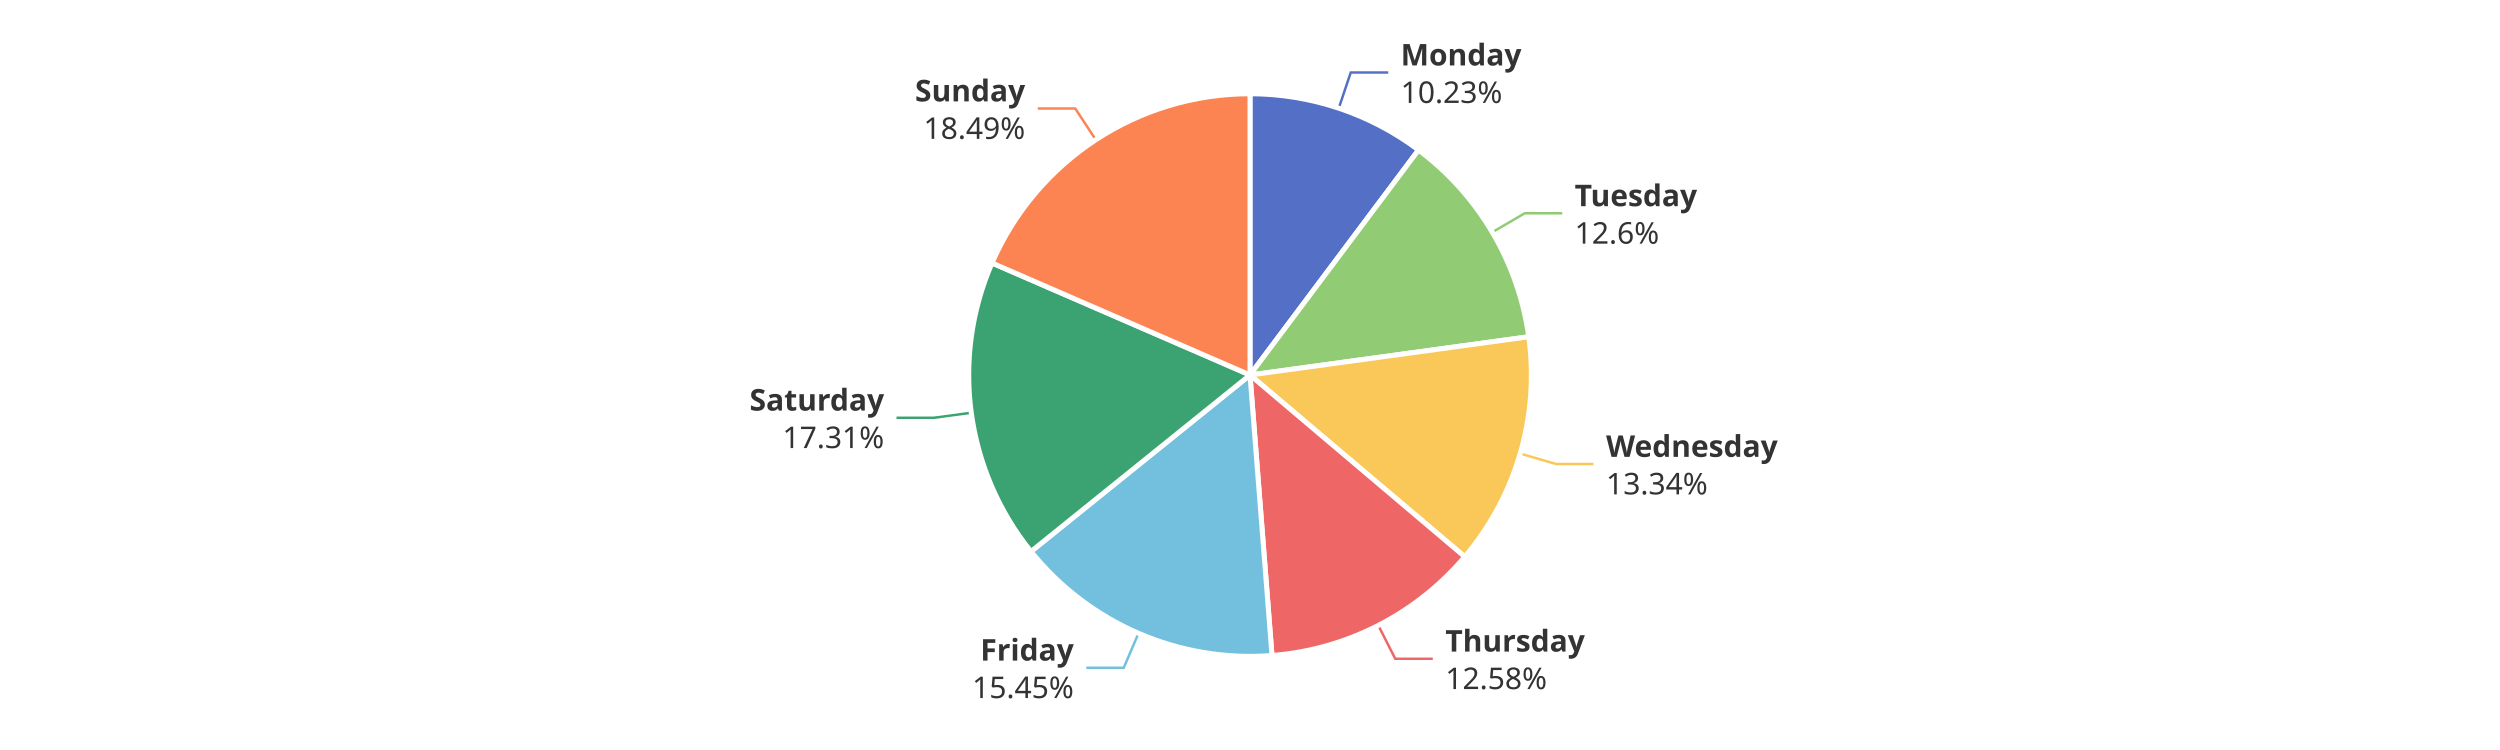
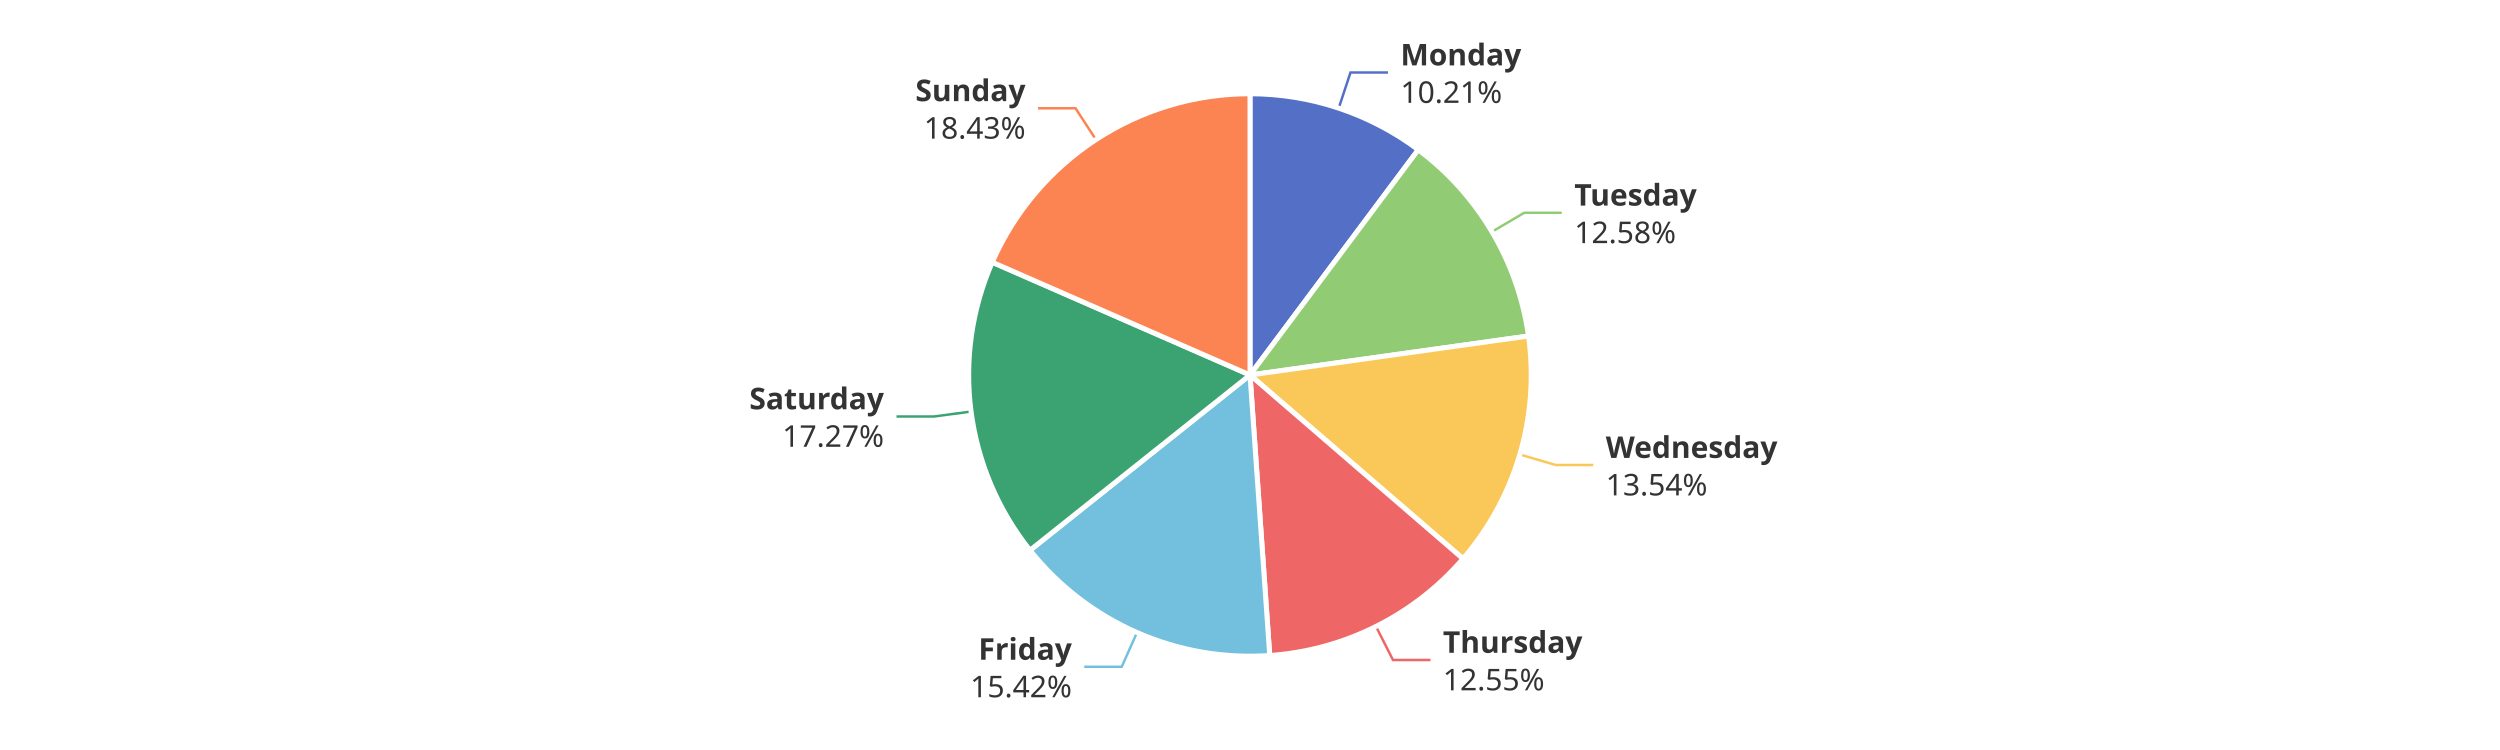
<svg xmlns="http://www.w3.org/2000/svg" width="1000" height="300" version="1.1" baseProfile="full" viewBox="0 0 1000 300">
  <rect width="1000" height="300" x="0" y="0" id="0" fill="#ffffff" />
-   <polyline points="535.5 43.3 540.3 29 555.3 29" fill="none" stroke="#5470c6" />
-   <polyline points="596.9 92.9 609.9 85.3 624.9 85.3" fill="none" stroke="#91cc75" />
-   <polyline points="608 181.4 622.4 185.6 637.4 185.6" fill="none" stroke="#fac858" />
-   <polyline points="551.3 250.1 558.1 263.5 573.1 263.5" fill="none" stroke="#ee6666" />
-   <polyline points="455.4 253.3 449.5 267.1 434.5 267.1" fill="none" stroke="#73c0de" />
-   <polyline points="388.5 165.1 373.6 167.1 358.6 167.1" fill="none" stroke="#3ba272" />
-   <polyline points="438.3 55.9 430.1 43.4 415.1 43.4" fill="none" stroke="#fc8452" />
-   <path d="M500 37.5A112.5 112.5 0 0 1 567.4 60L500 150Z" fill="#5470c6" stroke="#fff" stroke-width="2" stroke-linejoin="round" />
-   <path d="M567.4 60A112.5 112.5 0 0 1 611.5 134.7L500 150Z" fill="#91cc75" stroke="#fff" stroke-width="2" stroke-linejoin="round" />
-   <path d="M611.5 134.7A112.5 112.5 0 0 1 585.9 222.7L500 150Z" fill="#fac858" stroke="#fff" stroke-width="2" stroke-linejoin="round" />
-   <path d="M585.9 222.7A112.5 112.5 0 0 1 508.8 262.2L500 150Z" fill="#ee6666" stroke="#fff" stroke-width="2" stroke-linejoin="round" />
-   <path d="M508.8 262.2A112.5 112.5 0 0 1 412.4 220.6L500 150Z" fill="#73c0de" stroke="#fff" stroke-width="2" stroke-linejoin="round" />
-   <path d="M412.4 220.6A112.5 112.5 0 0 1 396.8 105.2L500 150Z" fill="#3ba272" stroke="#fff" stroke-width="2" stroke-linejoin="round" />
-   <path d="M396.8 105.2A112.5 112.5 0 0 1 500 37.5L500 150Z" fill="#fc8452" stroke="#fff" stroke-width="2" stroke-linejoin="round" />
-   <path d="M0 -15l42.8 0l0 30l-42.8 0Z" transform="translate(560.2787 29.0294)" fill="none" />
-   <text dominant-baseline="central" text-anchor="start" style="font-size:12px;font-family:sans-serif;font-weight:bold;" y="-7.5" transform="translate(560.2787 29.0294)" fill="#333" stroke="rgb(255,255,255)" stroke-width="2" paint-order="stroke" stroke-miterlimit="2">Monday</text>
-   <text dominant-baseline="central" text-anchor="start" style="font-size:12px;font-family:sans-serif;" y="7.5" transform="translate(560.2787 29.0294)" fill="#333" stroke="rgb(255,255,255)" stroke-width="2" paint-order="stroke" stroke-miterlimit="2">10.23%</text>
-   <path d="M0 -15l46.2 0l0 30l-46.2 0Z" transform="translate(629.8735 85.3156)" fill="none" />
-   <text dominant-baseline="central" text-anchor="start" style="font-size:12px;font-family:sans-serif;font-weight:bold;" y="-7.5" transform="translate(629.8735 85.3156)" fill="#333" stroke="rgb(255,255,255)" stroke-width="2" paint-order="stroke" stroke-miterlimit="2">Tuesday</text>
-   <text dominant-baseline="central" text-anchor="start" style="font-size:12px;font-family:sans-serif;" y="7.5" transform="translate(629.8735 85.3156)" fill="#333" stroke="rgb(255,255,255)" stroke-width="2" paint-order="stroke" stroke-miterlimit="2">12.6%</text>
-   <path d="M0 -15l63.6 0l0 30l-63.6 0Z" transform="translate(642.4308 185.5941)" fill="none" />
-   <text dominant-baseline="central" text-anchor="start" style="font-size:12px;font-family:sans-serif;font-weight:bold;" y="-7.5" transform="translate(642.4308 185.5941)" fill="#333" stroke="rgb(255,255,255)" stroke-width="2" paint-order="stroke" stroke-miterlimit="2">Wednesday</text>
-   <text dominant-baseline="central" text-anchor="start" style="font-size:12px;font-family:sans-serif;" y="7.5" transform="translate(642.4308 185.5941)" fill="#333" stroke="rgb(255,255,255)" stroke-width="2" paint-order="stroke" stroke-miterlimit="2">13.34%</text>
-   <path d="M0 -15l50.2 0l0 30l-50.2 0Z" transform="translate(578.1388 263.473)" fill="none" />
-   <text dominant-baseline="central" text-anchor="start" style="font-size:12px;font-family:sans-serif;font-weight:bold;" y="-7.5" transform="translate(578.1388 263.473)" fill="#333" stroke="rgb(255,255,255)" stroke-width="2" paint-order="stroke" stroke-miterlimit="2">Thursday</text>
-   <text dominant-baseline="central" text-anchor="start" style="font-size:12px;font-family:sans-serif;" y="7.5" transform="translate(578.1388 263.473)" fill="#333" stroke="rgb(255,255,255)" stroke-width="2" paint-order="stroke" stroke-miterlimit="2">12.58%</text>
-   <path d="M-40.9 -15l40.9 0l0 30l-40.9 0Z" transform="translate(429.506 267.0752)" fill="none" />
-   <text dominant-baseline="central" text-anchor="end" style="font-size:12px;font-family:sans-serif;font-weight:bold;" y="-7.5" transform="translate(429.506 267.0752)" fill="#333" stroke="rgb(255,255,255)" stroke-width="2" paint-order="stroke" stroke-miterlimit="2">Friday</text>
-   <text dominant-baseline="central" text-anchor="end" style="font-size:12px;font-family:sans-serif;" y="7.5" transform="translate(429.506 267.0752)" fill="#333" stroke="rgb(255,255,255)" stroke-width="2" paint-order="stroke" stroke-miterlimit="2">15.45%</text>
-   <path d="M-48.2 -15l48.2 0l0 30l-48.2 0Z" transform="translate(353.6484 167.0739)" fill="none" />
-   <text dominant-baseline="central" text-anchor="end" style="font-size:12px;font-family:sans-serif;font-weight:bold;" y="-7.5" transform="translate(353.6484 167.0739)" fill="#333" stroke="rgb(255,255,255)" stroke-width="2" paint-order="stroke" stroke-miterlimit="2">Saturday</text>
-   <text dominant-baseline="central" text-anchor="end" style="font-size:12px;font-family:sans-serif;" y="7.5" transform="translate(353.6484 167.0739)" fill="#333" stroke="rgb(255,255,255)" stroke-width="2" paint-order="stroke" stroke-miterlimit="2">17.31%</text>
-   <path d="M-40.9 -15l40.9 0l0 30l-40.9 0Z" transform="translate(410.0604 43.3947)" fill="none" />
-   <text dominant-baseline="central" text-anchor="end" style="font-size:12px;font-family:sans-serif;font-weight:bold;" y="-7.5" transform="translate(410.0604 43.3947)" fill="#333" stroke="rgb(255,255,255)" stroke-width="2" paint-order="stroke" stroke-miterlimit="2">Sunday</text>
-   <text dominant-baseline="central" text-anchor="end" style="font-size:12px;font-family:sans-serif;" y="7.5" transform="translate(410.0604 43.3947)" fill="#333" stroke="rgb(255,255,255)" stroke-width="2" paint-order="stroke" stroke-miterlimit="2">18.49%</text>
+   <polyline points="535.5 43.2 540.2 29 555.2 29" fill="none" stroke="#5470c6" />
+   <polyline points="596.8 92.7 609.7 85.1 624.7 85.1" fill="none" stroke="#91cc75" />
+   <polyline points="607.9 181.8 622.3 186 637.3 186" fill="none" stroke="#fac858" />
+   <polyline points="550.4 250.6 557.2 264 572.2 264" fill="none" stroke="#ee6666" />
+   <polyline points="454.8 253 448.7 266.7 433.7 266.7" fill="none" stroke="#73c0de" />
+   <polyline points="388.5 164.6 373.6 166.6 358.6 166.6" fill="none" stroke="#3ba272" />
+   <polyline points="438.4 55.9 430.2 43.3 415.2 43.3" fill="none" stroke="#fc8452" />
+   <path d="M500 37.5A112.5 112.5 0 0 1 567.3 59.9L500 150Z" fill="#5470c6" stroke="#fff" stroke-width="2" stroke-linejoin="round" />
+   <path d="M567.3 59.9A112.5 112.5 0 0 1 611.4 134.4L500 150Z" fill="#91cc75" stroke="#fff" stroke-width="2" stroke-linejoin="round" />
+   <path d="M611.4 134.4A112.5 112.5 0 0 1 585.2 223.5L500 150Z" fill="#fac858" stroke="#fff" stroke-width="2" stroke-linejoin="round" />
+   <path d="M585.2 223.5A112.5 112.5 0 0 1 507.9 262.2L500 150Z" fill="#ee6666" stroke="#fff" stroke-width="2" stroke-linejoin="round" />
+   <path d="M507.9 262.2A112.5 112.5 0 0 1 412 220.1L500 150Z" fill="#73c0de" stroke="#fff" stroke-width="2" stroke-linejoin="round" />
+   <path d="M412 220.1A112.5 112.5 0 0 1 396.9 104.9L500 150Z" fill="#3ba272" stroke="#fff" stroke-width="2" stroke-linejoin="round" />
+   <path d="M396.9 104.9A112.5 112.5 0 0 1 500 37.5L500 150Z" fill="#fc8452" stroke="#fff" stroke-width="2" stroke-linejoin="round" />
+   <path d="M0 -15l42.8 0l0 30l-42.8 0Z" transform="translate(560.1949 29.0016)" fill="none" />
+   <text dominant-baseline="central" text-anchor="start" style="font-size:12px;font-family:sans-serif;font-weight:bold;" y="-7.5" transform="translate(560.1949 29.0016)" fill="#333" stroke="rgb(255,255,255)" stroke-width="2" paint-order="stroke" stroke-miterlimit="2">Monday</text>
+   <text dominant-baseline="central" text-anchor="start" style="font-size:12px;font-family:sans-serif;" y="7.5" transform="translate(560.1949 29.0016)" fill="#333" stroke="rgb(255,255,255)" stroke-width="2" paint-order="stroke" stroke-miterlimit="2">10.21%</text>
+   <path d="M0 -15l46.2 0l0 30l-46.2 0Z" transform="translate(629.7379 85.0858)" fill="none" />
+   <text dominant-baseline="central" text-anchor="start" style="font-size:12px;font-family:sans-serif;font-weight:bold;" y="-7.5" transform="translate(629.7379 85.0858)" fill="#333" stroke="rgb(255,255,255)" stroke-width="2" paint-order="stroke" stroke-miterlimit="2">Tuesday</text>
+   <text dominant-baseline="central" text-anchor="start" style="font-size:12px;font-family:sans-serif;" y="7.5" transform="translate(629.7379 85.0858)" fill="#333" stroke="rgb(255,255,255)" stroke-width="2" paint-order="stroke" stroke-miterlimit="2">12.58%</text>
+   <path d="M0 -15l63.6 0l0 30l-63.6 0Z" transform="translate(642.3092 186.01)" fill="none" />
+   <text dominant-baseline="central" text-anchor="start" style="font-size:12px;font-family:sans-serif;font-weight:bold;" y="-7.5" transform="translate(642.3092 186.01)" fill="#333" stroke="rgb(255,255,255)" stroke-width="2" paint-order="stroke" stroke-miterlimit="2">Wednesday</text>
+   <text dominant-baseline="central" text-anchor="start" style="font-size:12px;font-family:sans-serif;" y="7.5" transform="translate(642.3092 186.01)" fill="#333" stroke="rgb(255,255,255)" stroke-width="2" paint-order="stroke" stroke-miterlimit="2">13.54%</text>
+   <path d="M0 -15l50.2 0l0 30l-50.2 0Z" transform="translate(577.1636 263.9674)" fill="none" />
+   <text dominant-baseline="central" text-anchor="start" style="font-size:12px;font-family:sans-serif;font-weight:bold;" y="-7.5" transform="translate(577.1636 263.9674)" fill="#333" stroke="rgb(255,255,255)" stroke-width="2" paint-order="stroke" stroke-miterlimit="2">Thursday</text>
+   <text dominant-baseline="central" text-anchor="start" style="font-size:12px;font-family:sans-serif;" y="7.5" transform="translate(577.1636 263.9674)" fill="#333" stroke="rgb(255,255,255)" stroke-width="2" paint-order="stroke" stroke-miterlimit="2">12.55%</text>
+   <path d="M-40.9 -15l40.9 0l0 30l-40.9 0Z" transform="translate(428.7443 266.7437)" fill="none" />
+   <text dominant-baseline="central" text-anchor="end" style="font-size:12px;font-family:sans-serif;font-weight:bold;" y="-7.5" transform="translate(428.7443 266.7437)" fill="#333" stroke="rgb(255,255,255)" stroke-width="2" paint-order="stroke" stroke-miterlimit="2">Friday</text>
+   <text dominant-baseline="central" text-anchor="end" style="font-size:12px;font-family:sans-serif;" y="7.5" transform="translate(428.7443 266.7437)" fill="#333" stroke="rgb(255,255,255)" stroke-width="2" paint-order="stroke" stroke-miterlimit="2">15.42%</text>
+   <path d="M-48.2 -15l48.2 0l0 30l-48.2 0Z" transform="translate(353.5793 166.5544)" fill="none" />
+   <text dominant-baseline="central" text-anchor="end" style="font-size:12px;font-family:sans-serif;font-weight:bold;" y="-7.5" transform="translate(353.5793 166.5544)" fill="#333" stroke="rgb(255,255,255)" stroke-width="2" paint-order="stroke" stroke-miterlimit="2">Saturday</text>
+   <text dominant-baseline="central" text-anchor="end" style="font-size:12px;font-family:sans-serif;" y="7.5" transform="translate(353.5793 166.5544)" fill="#333" stroke="rgb(255,255,255)" stroke-width="2" paint-order="stroke" stroke-miterlimit="2">17.27%</text>
+   <path d="M-40.9 -15l40.9 0l0 30l-40.9 0Z" transform="translate(410.2068 43.2988)" fill="none" />
+   <text dominant-baseline="central" text-anchor="end" style="font-size:12px;font-family:sans-serif;font-weight:bold;" y="-7.5" transform="translate(410.2068 43.2988)" fill="#333" stroke="rgb(255,255,255)" stroke-width="2" paint-order="stroke" stroke-miterlimit="2">Sunday</text>
+   <text dominant-baseline="central" text-anchor="end" style="font-size:12px;font-family:sans-serif;" y="7.5" transform="translate(410.2068 43.2988)" fill="#333" stroke="rgb(255,255,255)" stroke-width="2" paint-order="stroke" stroke-miterlimit="2">18.43%</text>
</svg>
